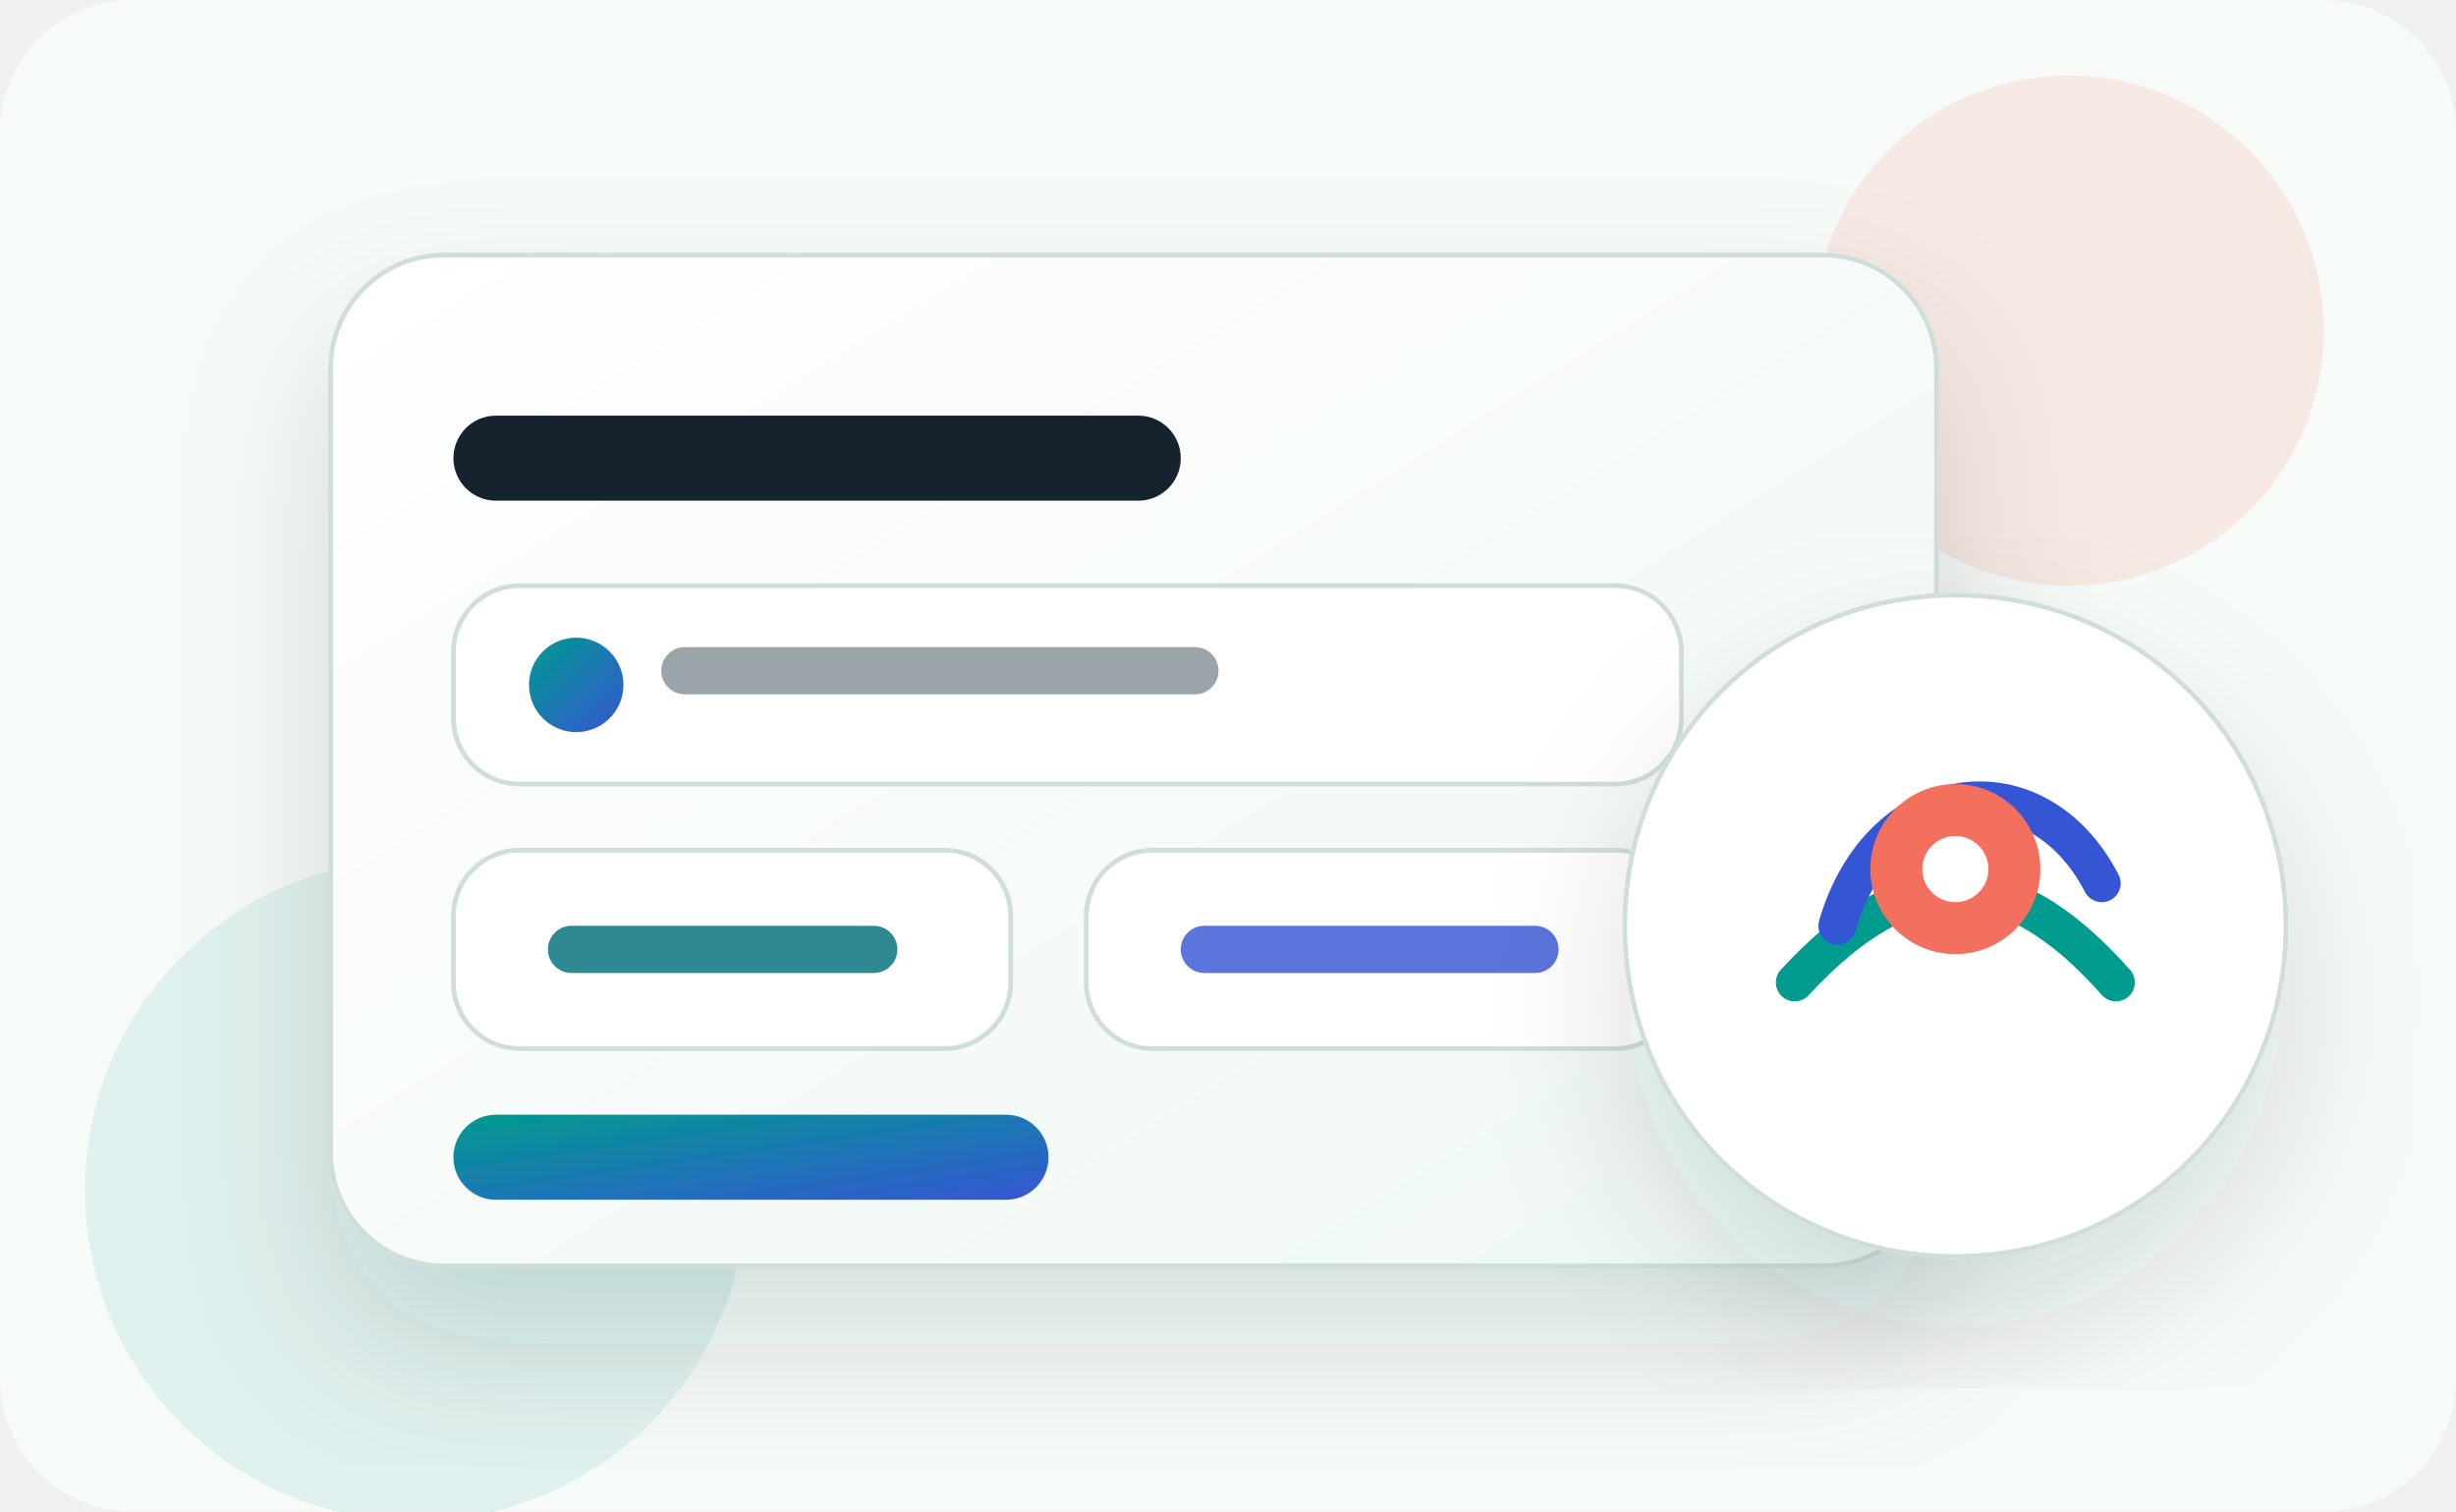
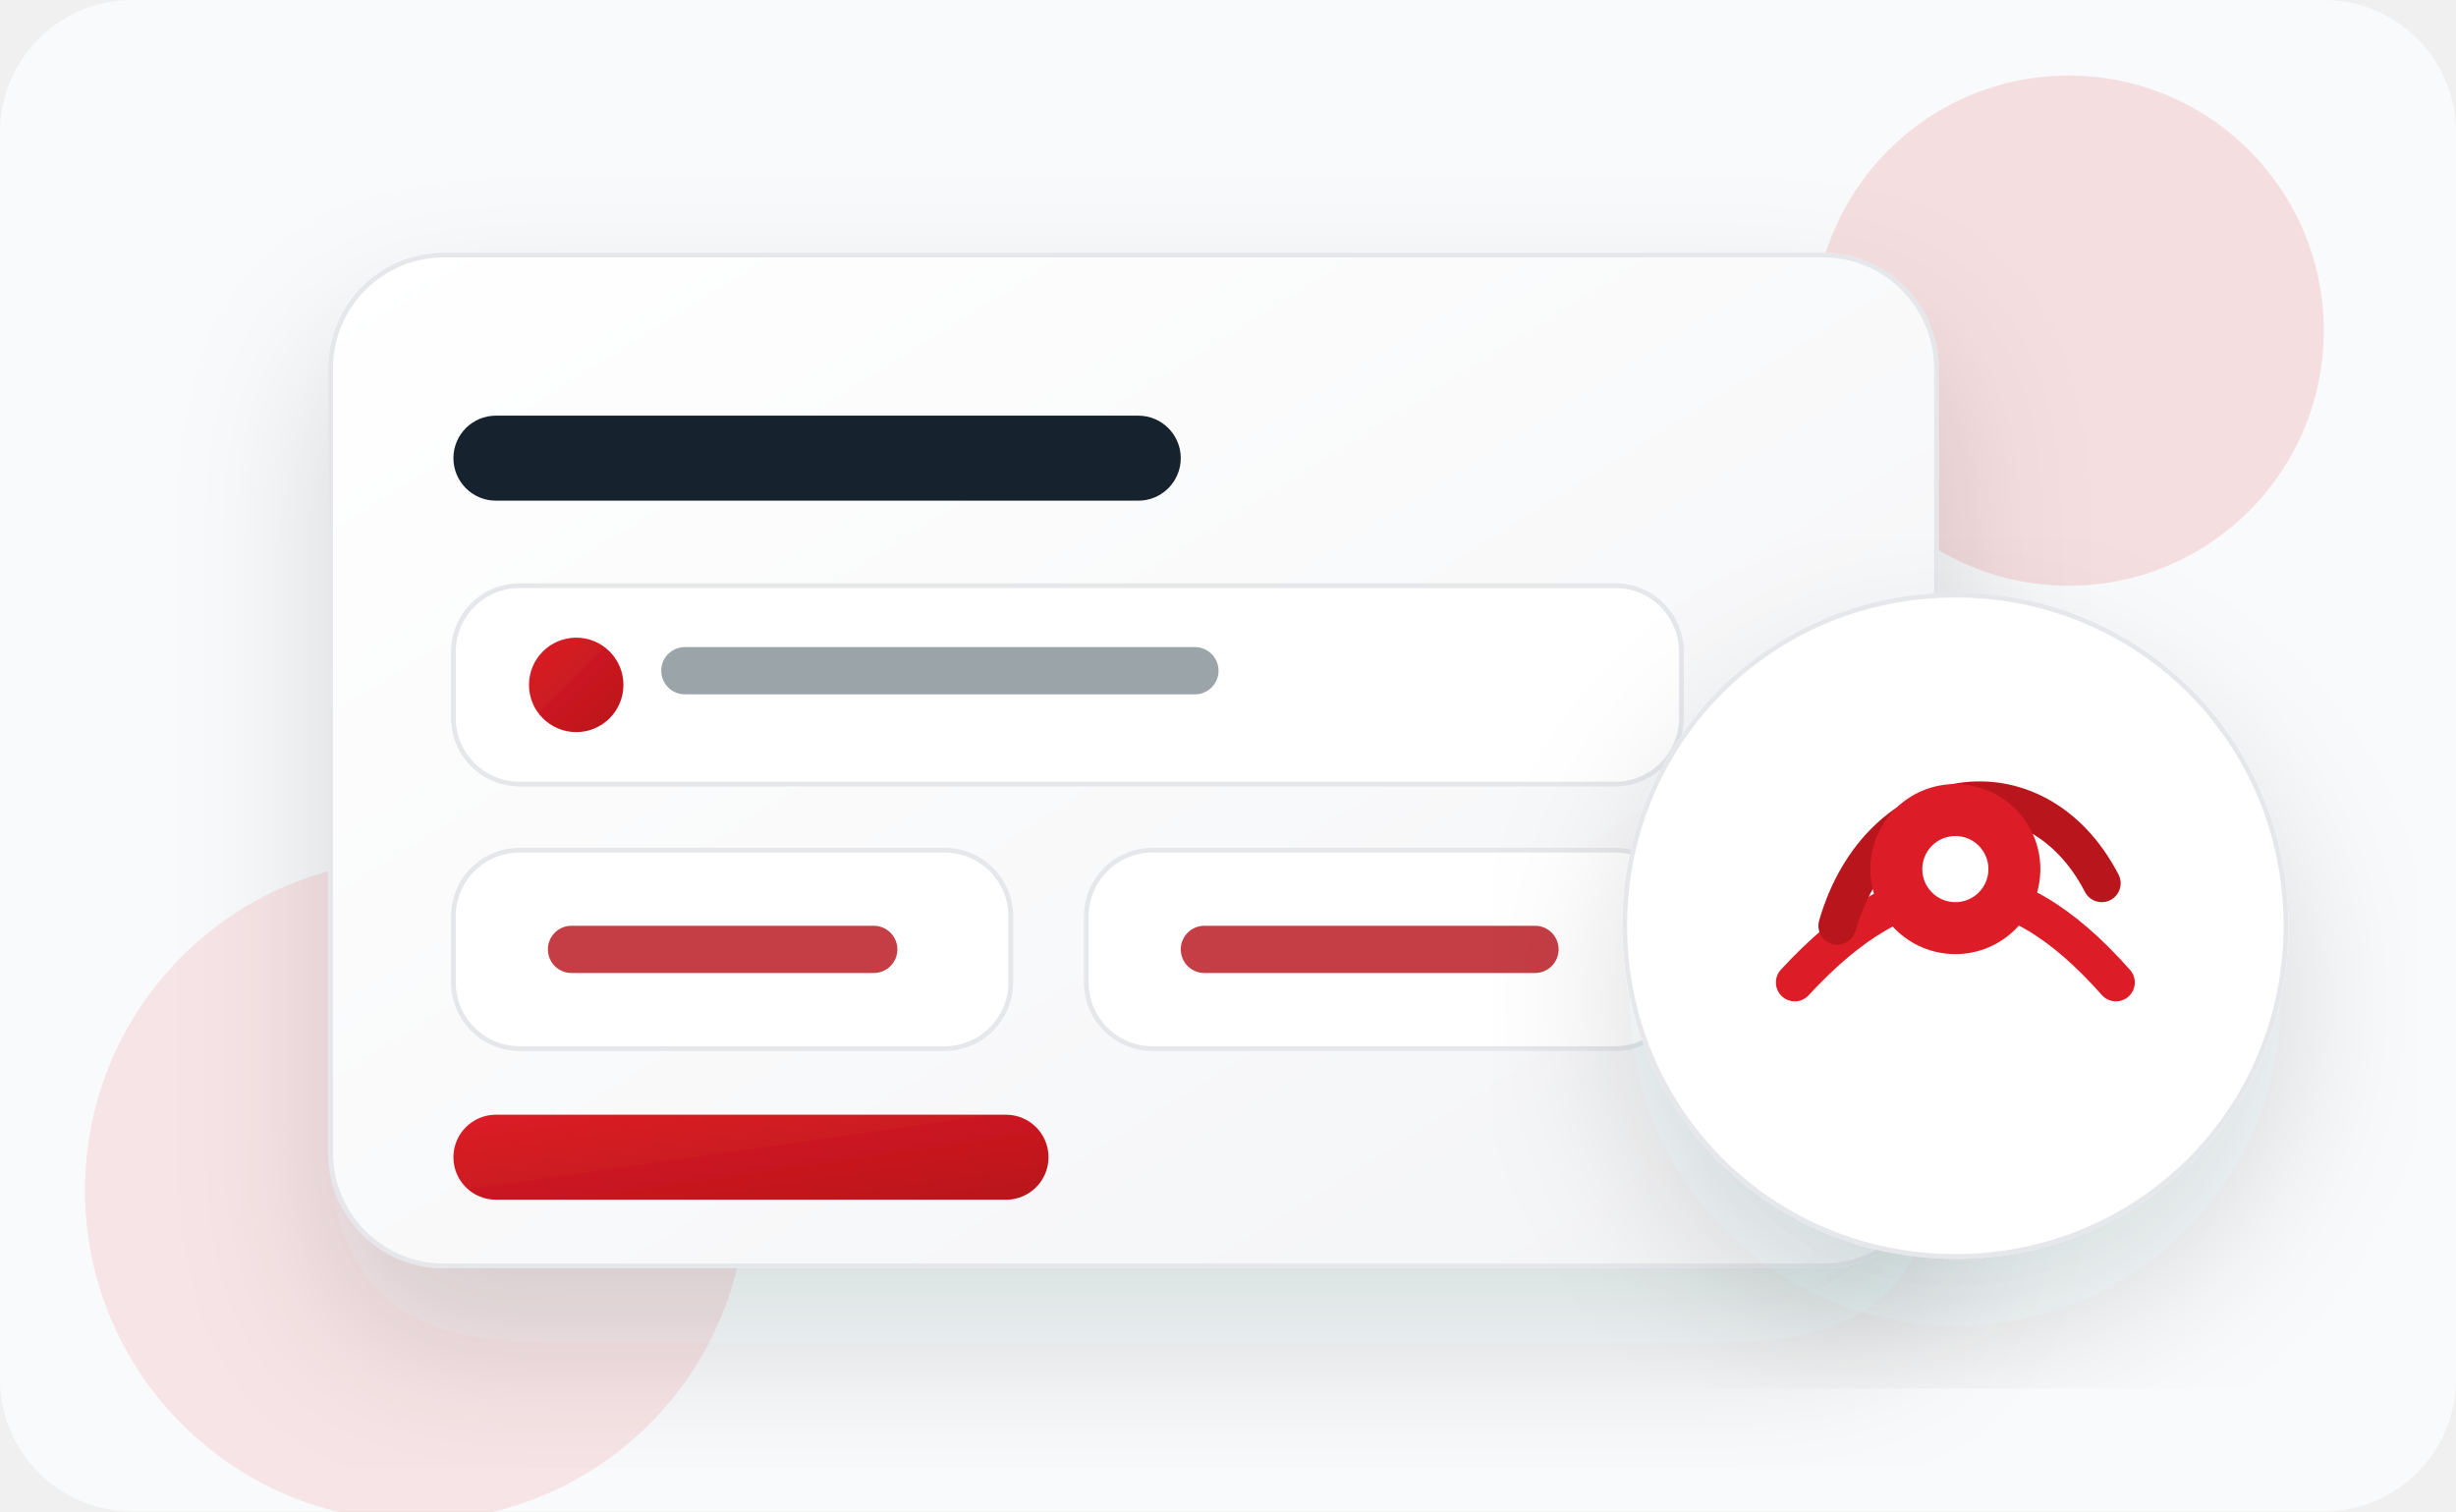
<svg xmlns="http://www.w3.org/2000/svg" viewBox="0 0 520 320" role="img" aria-labelledby="title desc">
  <defs>
    <linearGradient id="panel" x1="0" y1="0" x2="1" y2="1">
      <stop offset="0" stop-color="#ffffff" />
-       <stop offset="1" stop-color="#eef7f4" />
+       <stop offset="1" stop-color="#F3F4F6" />
    </linearGradient>
    <linearGradient id="brand" x1="0" y1="0" x2="1" y2="1">
-       <stop offset="0" stop-color="#009b8f" />
-       <stop offset="1" stop-color="#3656d4" />
+       <stop offset="0" stop-color="#dc1e26" />
+       <stop offset="1" stop-color="#b8141b" />
    </linearGradient>
    <filter id="shadow" x="-20%" y="-20%" width="140%" height="140%">
      <feDropShadow dx="0" dy="16" stdDeviation="16" flood-color="#0c2e33" flood-opacity="0.14" />
    </filter>
  </defs>
-   <rect width="520" height="320" rx="28" fill="#f7fbf8" />
-   <circle cx="438" cy="70" r="54" fill="#f36f5f" opacity="0.13" />
-   <circle cx="88" cy="252" r="70" fill="#009b8f" opacity="0.1" />
+   <rect width="520" height="320" rx="28" fill="#F9FAFB" />
+   <circle cx="438" cy="70" r="54" fill="#dc1e26" opacity="0.13" />
+   <circle cx="88" cy="252" r="70" fill="#dc1e26" opacity="0.1" />
  <g filter="url(#shadow)">
-     <rect x="70" y="54" width="340" height="214" rx="24" fill="url(#panel)" stroke="#cfded8" />
+     <rect x="70" y="54" width="340" height="214" rx="24" fill="url(#panel)" stroke="#E5E7EB" />
    <rect x="96" y="88" width="154" height="18" rx="9" fill="#17242d" />
-     <rect x="96" y="124" width="260" height="42" rx="14" fill="#ffffff" stroke="#cfded8" />
+     <rect x="96" y="124" width="260" height="42" rx="14" fill="#ffffff" stroke="#E5E7EB" />
    <circle cx="122" cy="145" r="10" fill="url(#brand)" />
    <rect x="140" y="137" width="118" height="10" rx="5" fill="#66757b" opacity="0.65" />
-     <rect x="96" y="180" width="118" height="42" rx="14" fill="#ffffff" stroke="#cfded8" />
-     <rect x="230" y="180" width="126" height="42" rx="14" fill="#ffffff" stroke="#cfded8" />
-     <rect x="116" y="196" width="74" height="10" rx="5" fill="#006f7a" opacity="0.82" />
-     <rect x="250" y="196" width="80" height="10" rx="5" fill="#3656d4" opacity="0.82" />
+     <rect x="96" y="180" width="118" height="42" rx="14" fill="#ffffff" stroke="#E5E7EB" />
+     <rect x="230" y="180" width="126" height="42" rx="14" fill="#ffffff" stroke="#E5E7EB" />
+     <rect x="116" y="196" width="74" height="10" rx="5" fill="#b8141b" opacity="0.82" />
+     <rect x="250" y="196" width="80" height="10" rx="5" fill="#b8141b" opacity="0.82" />
    <rect x="96" y="236" width="126" height="18" rx="9" fill="url(#brand)" />
  </g>
  <g transform="translate(344 126)" filter="url(#shadow)">
-     <path d="M70 0c39 0 70 31 70 70s-31 70-70 70S0 109 0 70 31 0 70 0Z" fill="#ffffff" stroke="#cfded8" />
-     <path d="M36 82c24-26 45-26 68 0" fill="none" stroke="#009b8f" stroke-width="8" stroke-linecap="round" />
-     <path d="M45 70c9-31 42-36 56-9" fill="none" stroke="#3656d4" stroke-width="8" stroke-linecap="round" />
-     <circle cx="70" cy="58" r="18" fill="#f36f5f" />
+     <path d="M70 0c39 0 70 31 70 70s-31 70-70 70S0 109 0 70 31 0 70 0Z" fill="#ffffff" stroke="#E5E7EB" />
+     <path d="M36 82c24-26 45-26 68 0" fill="none" stroke="#dc1e26" stroke-width="8" stroke-linecap="round" />
+     <path d="M45 70c9-31 42-36 56-9" fill="none" stroke="#b8141b" stroke-width="8" stroke-linecap="round" />
+     <circle cx="70" cy="58" r="18" fill="#dc1e26" />
    <circle cx="70" cy="58" r="7" fill="#ffffff" />
  </g>
</svg>
